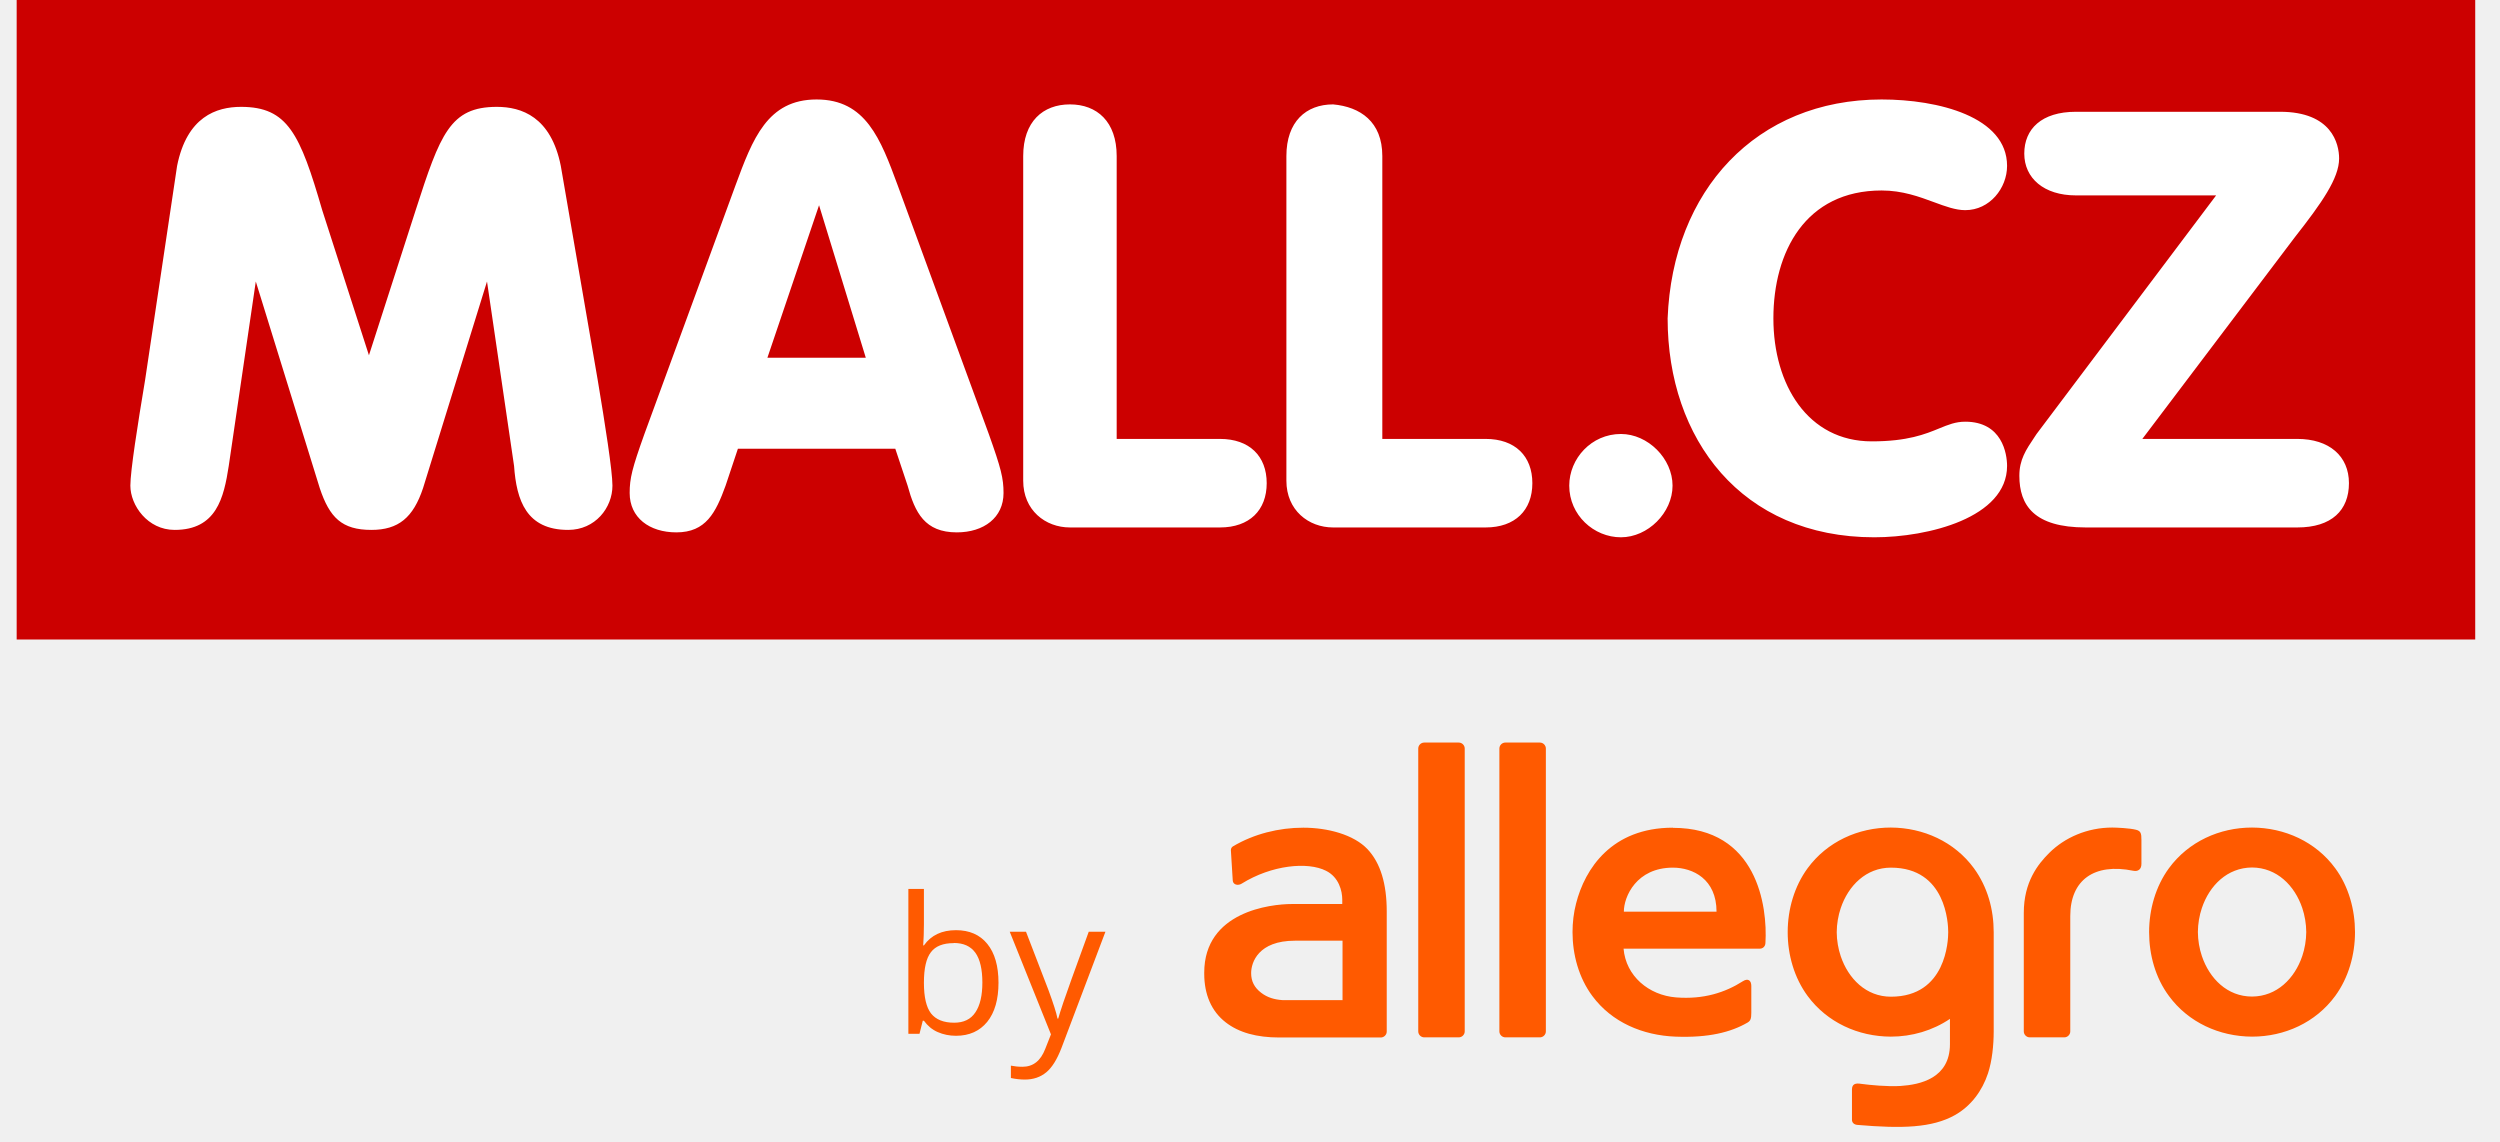
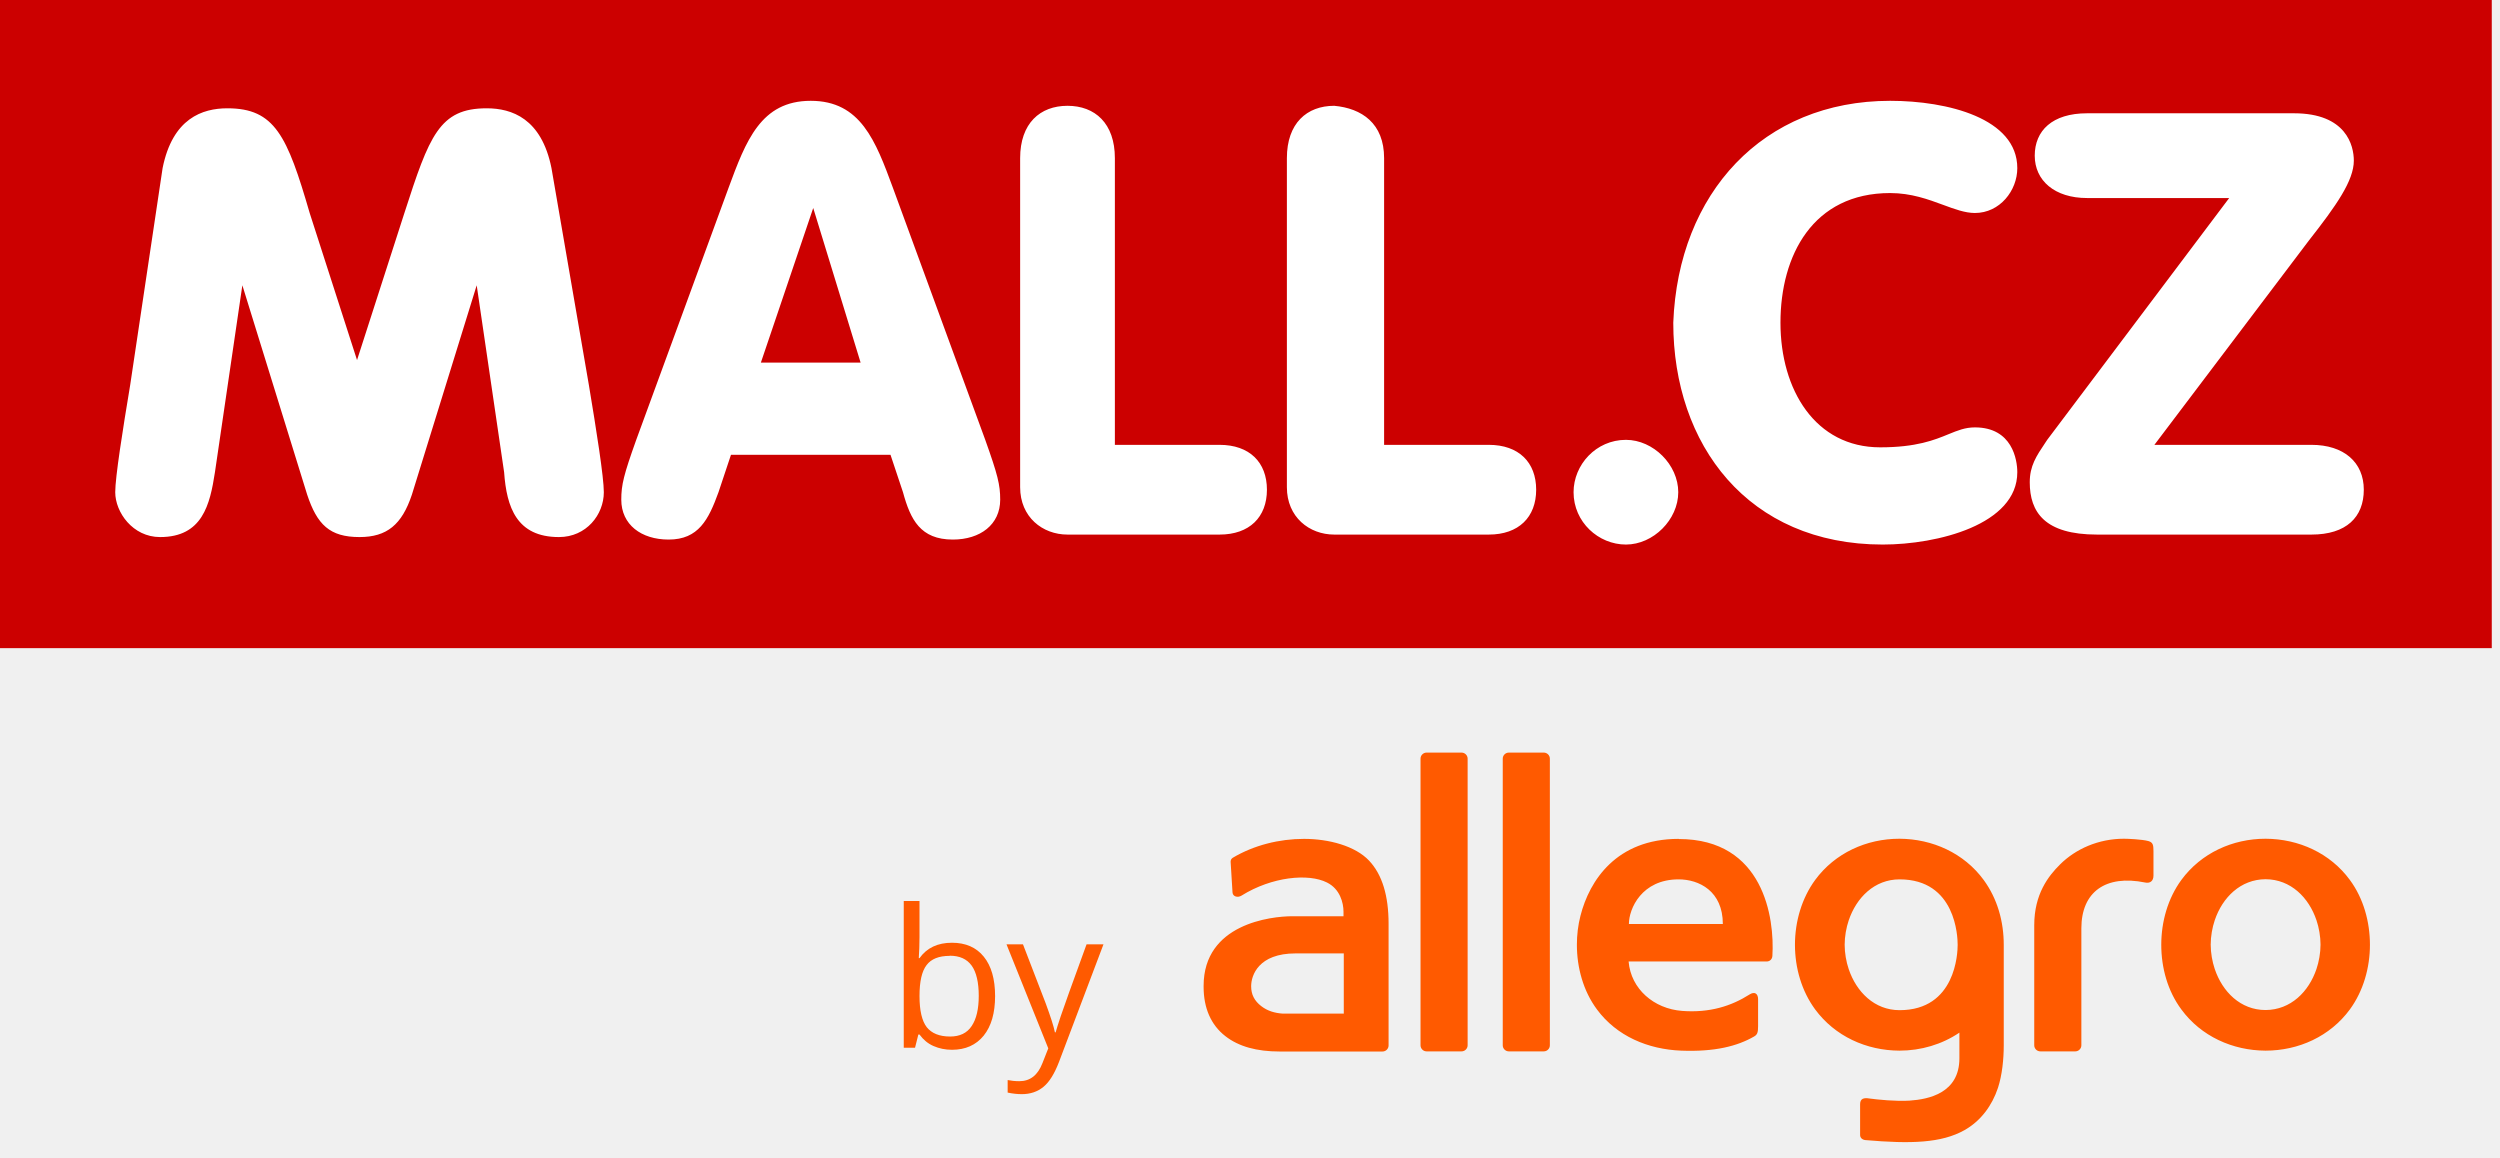
- <svg xmlns="http://www.w3.org/2000/svg" data-v-57ccc3de="" viewBox="0 0 162 75" fill="none" data-iconname="LogoMallCZ10MA16274className" class="icon" style="height: 74px; width: 162px;">
+ <svg xmlns="http://www.w3.org/2000/svg" data-v-57ccc3de="" viewBox="0 0 162 75" fill="none">
  <path d="M152.271 57.02C150.997 55.283 148.956 54.359 146.811 54.35C144.676 54.35 142.635 55.274 141.352 57.02C140.472 58.224 140.05 59.736 140.05 61.221C140.05 62.705 140.462 64.217 141.352 65.412C142.626 67.149 144.667 68.073 146.811 68.082C148.946 68.082 150.988 67.158 152.271 65.412C153.151 64.208 153.572 62.696 153.572 61.221C153.572 59.746 153.16 58.224 152.271 57.02ZM150.108 62.789C149.611 64.264 148.441 65.44 146.811 65.45C145.182 65.45 144.011 64.264 143.515 62.789C143.356 62.322 143.253 61.743 143.253 61.211C143.253 60.679 143.356 60.1 143.515 59.634C144.011 58.159 145.182 56.983 146.811 56.973C148.441 56.983 149.611 58.159 150.108 59.634C150.267 60.1 150.37 60.679 150.37 61.211C150.37 61.743 150.267 62.322 150.108 62.789ZM100.431 67.737C100.431 67.951 100.253 68.129 100.037 68.129H97.771C97.556 68.129 97.378 67.951 97.378 67.737V49.16C97.378 48.945 97.556 48.768 97.771 48.768H100.037C100.253 48.768 100.431 48.945 100.431 49.16V67.737ZM95.102 67.737C95.102 67.951 94.924 68.129 94.709 68.129H92.443C92.228 68.129 92.05 67.951 92.05 67.737V49.16C92.05 48.945 92.228 48.768 92.443 48.768H94.709C94.924 48.768 95.102 48.945 95.102 49.16V67.737ZM139.545 55.153V56.74C139.545 57.095 139.32 57.253 139.011 57.188C136.445 56.665 134.872 57.795 134.872 60.157V67.737C134.872 67.951 134.694 68.129 134.479 68.129H132.213C131.997 68.129 131.819 67.951 131.819 67.737V59.951C131.819 57.925 132.746 56.758 133.486 56.021C134.497 55.013 135.977 54.35 137.634 54.35C137.878 54.35 138.786 54.387 139.208 54.499C139.507 54.583 139.545 54.742 139.545 55.153ZM129.843 61.221C129.843 59.727 129.441 58.252 128.542 57.02C127.268 55.283 125.227 54.359 123.083 54.35C120.948 54.35 118.906 55.274 117.623 57.02C115.882 59.4 115.872 63.032 117.623 65.412C118.906 67.149 120.938 68.073 123.083 68.082C124.478 68.082 125.836 67.681 126.969 66.915V68.577C126.969 70.827 124.993 71.237 123.729 71.321C122.877 71.377 121.669 71.256 121.125 71.181C120.779 71.125 120.535 71.181 120.535 71.555V73.552C120.535 73.702 120.648 73.861 120.891 73.879C123.822 74.131 125.798 74.075 127.296 73.235C128.355 72.638 129.085 71.648 129.469 70.491C129.74 69.66 129.843 68.633 129.843 67.746V61.221ZM123.092 65.459C121.463 65.459 120.292 64.273 119.796 62.798C119.637 62.332 119.534 61.753 119.534 61.221C119.534 60.689 119.637 60.11 119.796 59.643C120.292 58.168 121.463 56.983 123.092 56.983C126.735 56.983 126.856 60.689 126.856 61.221C126.856 61.753 126.735 65.459 123.092 65.459ZM89.98 59.858C89.98 58.065 89.578 56.684 88.716 55.769C87.817 54.817 86.113 54.359 84.502 54.359C82.892 54.359 81.253 54.77 79.886 55.582C79.792 55.638 79.745 55.732 79.745 55.834C79.745 55.834 79.745 55.844 79.745 55.853C79.745 55.853 79.867 57.823 79.867 57.832C79.886 58.103 80.204 58.187 80.448 58.037C82.423 56.805 84.793 56.581 85.991 57.188C86.834 57.608 87.059 58.504 87.059 59.083V59.372H83.753C82.339 59.372 77.994 59.876 77.994 63.881V63.947C77.994 65.309 78.462 66.411 79.399 67.139C80.27 67.821 81.45 68.138 82.92 68.138H89.587C89.802 68.138 89.98 67.961 89.98 67.746V59.858ZM87.068 65.683H83.126C82.601 65.646 82.142 65.515 81.73 65.198C81.281 64.852 81.075 64.441 81.075 63.909C81.075 63.2 81.552 61.781 83.95 61.781H87.077V65.692L87.068 65.683ZM108.774 54.359C104.748 54.359 102.996 57.057 102.416 59.335C102.257 59.942 102.182 60.595 102.182 61.221C102.182 62.696 102.594 64.217 103.483 65.412C104.766 67.149 106.798 67.998 108.943 68.082C111.115 68.166 112.576 67.793 113.662 67.167C113.878 67.046 113.924 66.897 113.924 66.504V64.749C113.924 64.395 113.709 64.227 113.372 64.441C112.201 65.188 110.787 65.646 108.989 65.506C107.182 65.365 105.684 64.096 105.534 62.304H114.486C114.683 62.304 114.842 62.154 114.851 61.94C115.001 59.503 114.299 54.369 108.783 54.369L108.774 54.359ZM105.553 59.876C105.553 58.878 106.386 56.983 108.774 56.983C110.094 56.983 111.64 57.739 111.64 59.876H105.543H105.553Z" fill="#FF5A00" />
  <path d="M61.691 61.09C62.571 61.09 63.264 61.389 63.751 61.995C64.238 62.593 64.482 63.452 64.482 64.544C64.482 65.636 64.238 66.495 63.742 67.111C63.246 67.718 62.562 68.026 61.691 68.026C61.251 68.026 60.858 67.942 60.492 67.783C60.127 67.625 59.828 67.373 59.584 67.037H59.509L59.294 67.895H58.563V58.383H59.584V60.698C59.584 61.211 59.565 61.678 59.537 62.089H59.584C60.062 61.417 60.764 61.09 61.691 61.09ZM61.541 61.94C60.848 61.94 60.343 62.136 60.043 62.537C59.734 62.938 59.584 63.601 59.584 64.544C59.584 65.487 59.743 66.159 60.052 66.56C60.371 66.962 60.876 67.167 61.569 67.167C62.197 67.167 62.665 66.943 62.965 66.486C63.274 66.028 63.423 65.375 63.423 64.525C63.423 63.676 63.274 63.004 62.965 62.574C62.656 62.145 62.187 61.93 61.541 61.93V61.94Z" fill="#FF5A00" />
  <path d="M65.193 61.193H66.289L67.759 65.011C68.078 65.879 68.284 66.514 68.358 66.897H68.405C68.461 66.691 68.574 66.336 68.742 65.832C68.911 65.328 69.463 63.779 70.409 61.193H71.505L68.621 68.82C68.33 69.576 68.003 70.108 67.619 70.425C67.235 70.743 66.766 70.901 66.214 70.901C65.905 70.901 65.596 70.864 65.296 70.799V69.987C65.521 70.033 65.774 70.061 66.055 70.061C66.757 70.061 67.253 69.669 67.553 68.885L67.928 67.933L65.221 61.193H65.193Z" fill="#FF5A00" />
  <rect width="161.467" height="42" fill="#CC0000" />
  <path fill-rule="evenodd" clip-rule="evenodd" d="M52.536 6.533C49.305 6.533 48.336 9.118 47.205 12.187L41.228 28.502C40.42 30.764 40.259 31.41 40.259 32.379C40.259 33.995 41.551 34.964 43.328 34.964C45.267 34.964 45.913 33.672 46.559 31.895L47.367 29.472H57.705L58.513 31.895C58.997 33.672 59.644 34.964 61.744 34.964C63.52 34.964 64.813 33.995 64.813 32.379C64.813 31.41 64.651 30.764 63.844 28.502L57.867 12.187C56.736 9.118 55.767 6.533 52.536 6.533ZM14.736 7.018C13.12 7.018 11.182 7.664 10.536 10.895L8.436 24.949C7.951 27.856 7.467 30.925 7.467 31.895C7.467 33.187 8.597 34.802 10.374 34.802C13.12 34.802 13.605 32.702 13.928 30.602L15.705 18.487L19.905 32.056C20.551 33.995 21.359 34.802 23.297 34.802C25.074 34.802 26.044 33.995 26.69 32.056L30.89 18.487L32.667 30.602C32.828 32.864 33.474 34.802 36.221 34.802C37.997 34.802 39.128 33.349 39.128 31.895C39.128 30.925 38.644 27.856 38.159 24.949L35.736 10.895C35.09 7.664 33.151 7.018 31.536 7.018C28.467 7.018 27.82 8.795 26.205 13.802L23.136 23.333L20.067 13.802C18.613 8.795 17.805 7.018 14.736 7.018ZM69.174 6.856C67.397 6.856 66.105 7.987 66.105 10.249V31.572C66.105 33.51 67.559 34.641 69.174 34.641H79.028C80.967 34.641 82.097 33.51 82.097 31.733C82.097 29.956 80.967 28.826 79.028 28.826H72.244V10.249C72.244 7.987 70.951 6.856 69.174 6.856ZM83.39 10.249C83.39 7.987 84.682 6.856 86.459 6.856C88.236 7.018 89.69 7.987 89.69 10.249V28.826H96.474C98.413 28.826 99.544 29.956 99.544 31.733C99.544 33.51 98.413 34.641 96.474 34.641H86.459C84.844 34.641 83.39 33.51 83.39 31.572V10.249ZM108.751 31.895C108.751 30.118 107.136 28.502 105.359 28.502C103.421 28.502 101.967 30.118 101.967 31.895C101.967 33.833 103.582 35.287 105.359 35.287C107.136 35.287 108.751 33.672 108.751 31.895ZM122.482 6.533C126.197 6.533 130.721 7.664 130.721 10.895C130.721 12.349 129.59 13.802 127.974 13.802C127.34 13.802 126.674 13.556 125.925 13.279C124.956 12.921 123.847 12.51 122.482 12.51C117.474 12.51 115.374 16.549 115.374 20.91C115.374 25.272 117.636 28.987 121.836 28.987C124.192 28.987 125.355 28.51 126.267 28.135C126.856 27.894 127.341 27.695 127.974 27.695C130.397 27.695 130.721 29.795 130.721 30.602C130.721 33.995 125.551 35.287 121.997 35.287C113.274 35.287 108.428 28.826 108.428 20.91C108.751 12.51 114.244 6.533 122.482 6.533ZM153.174 31.733C153.174 29.956 151.882 28.826 149.782 28.826H139.605L149.621 15.579C151.397 13.318 152.528 11.702 152.528 10.41C152.528 9.441 152.044 7.341 148.651 7.341H135.244C132.982 7.341 131.851 8.472 131.851 10.087C131.851 11.702 133.144 12.833 135.244 12.833H144.451L132.659 28.502C132.618 28.564 132.577 28.625 132.538 28.684C131.953 29.556 131.528 30.19 131.528 31.249C131.528 33.187 132.497 34.641 135.89 34.641H149.782C152.044 34.641 153.174 33.51 153.174 31.733ZM52.697 13.479L49.305 23.495H55.767L52.697 13.479Z" fill="white" />
</svg>
